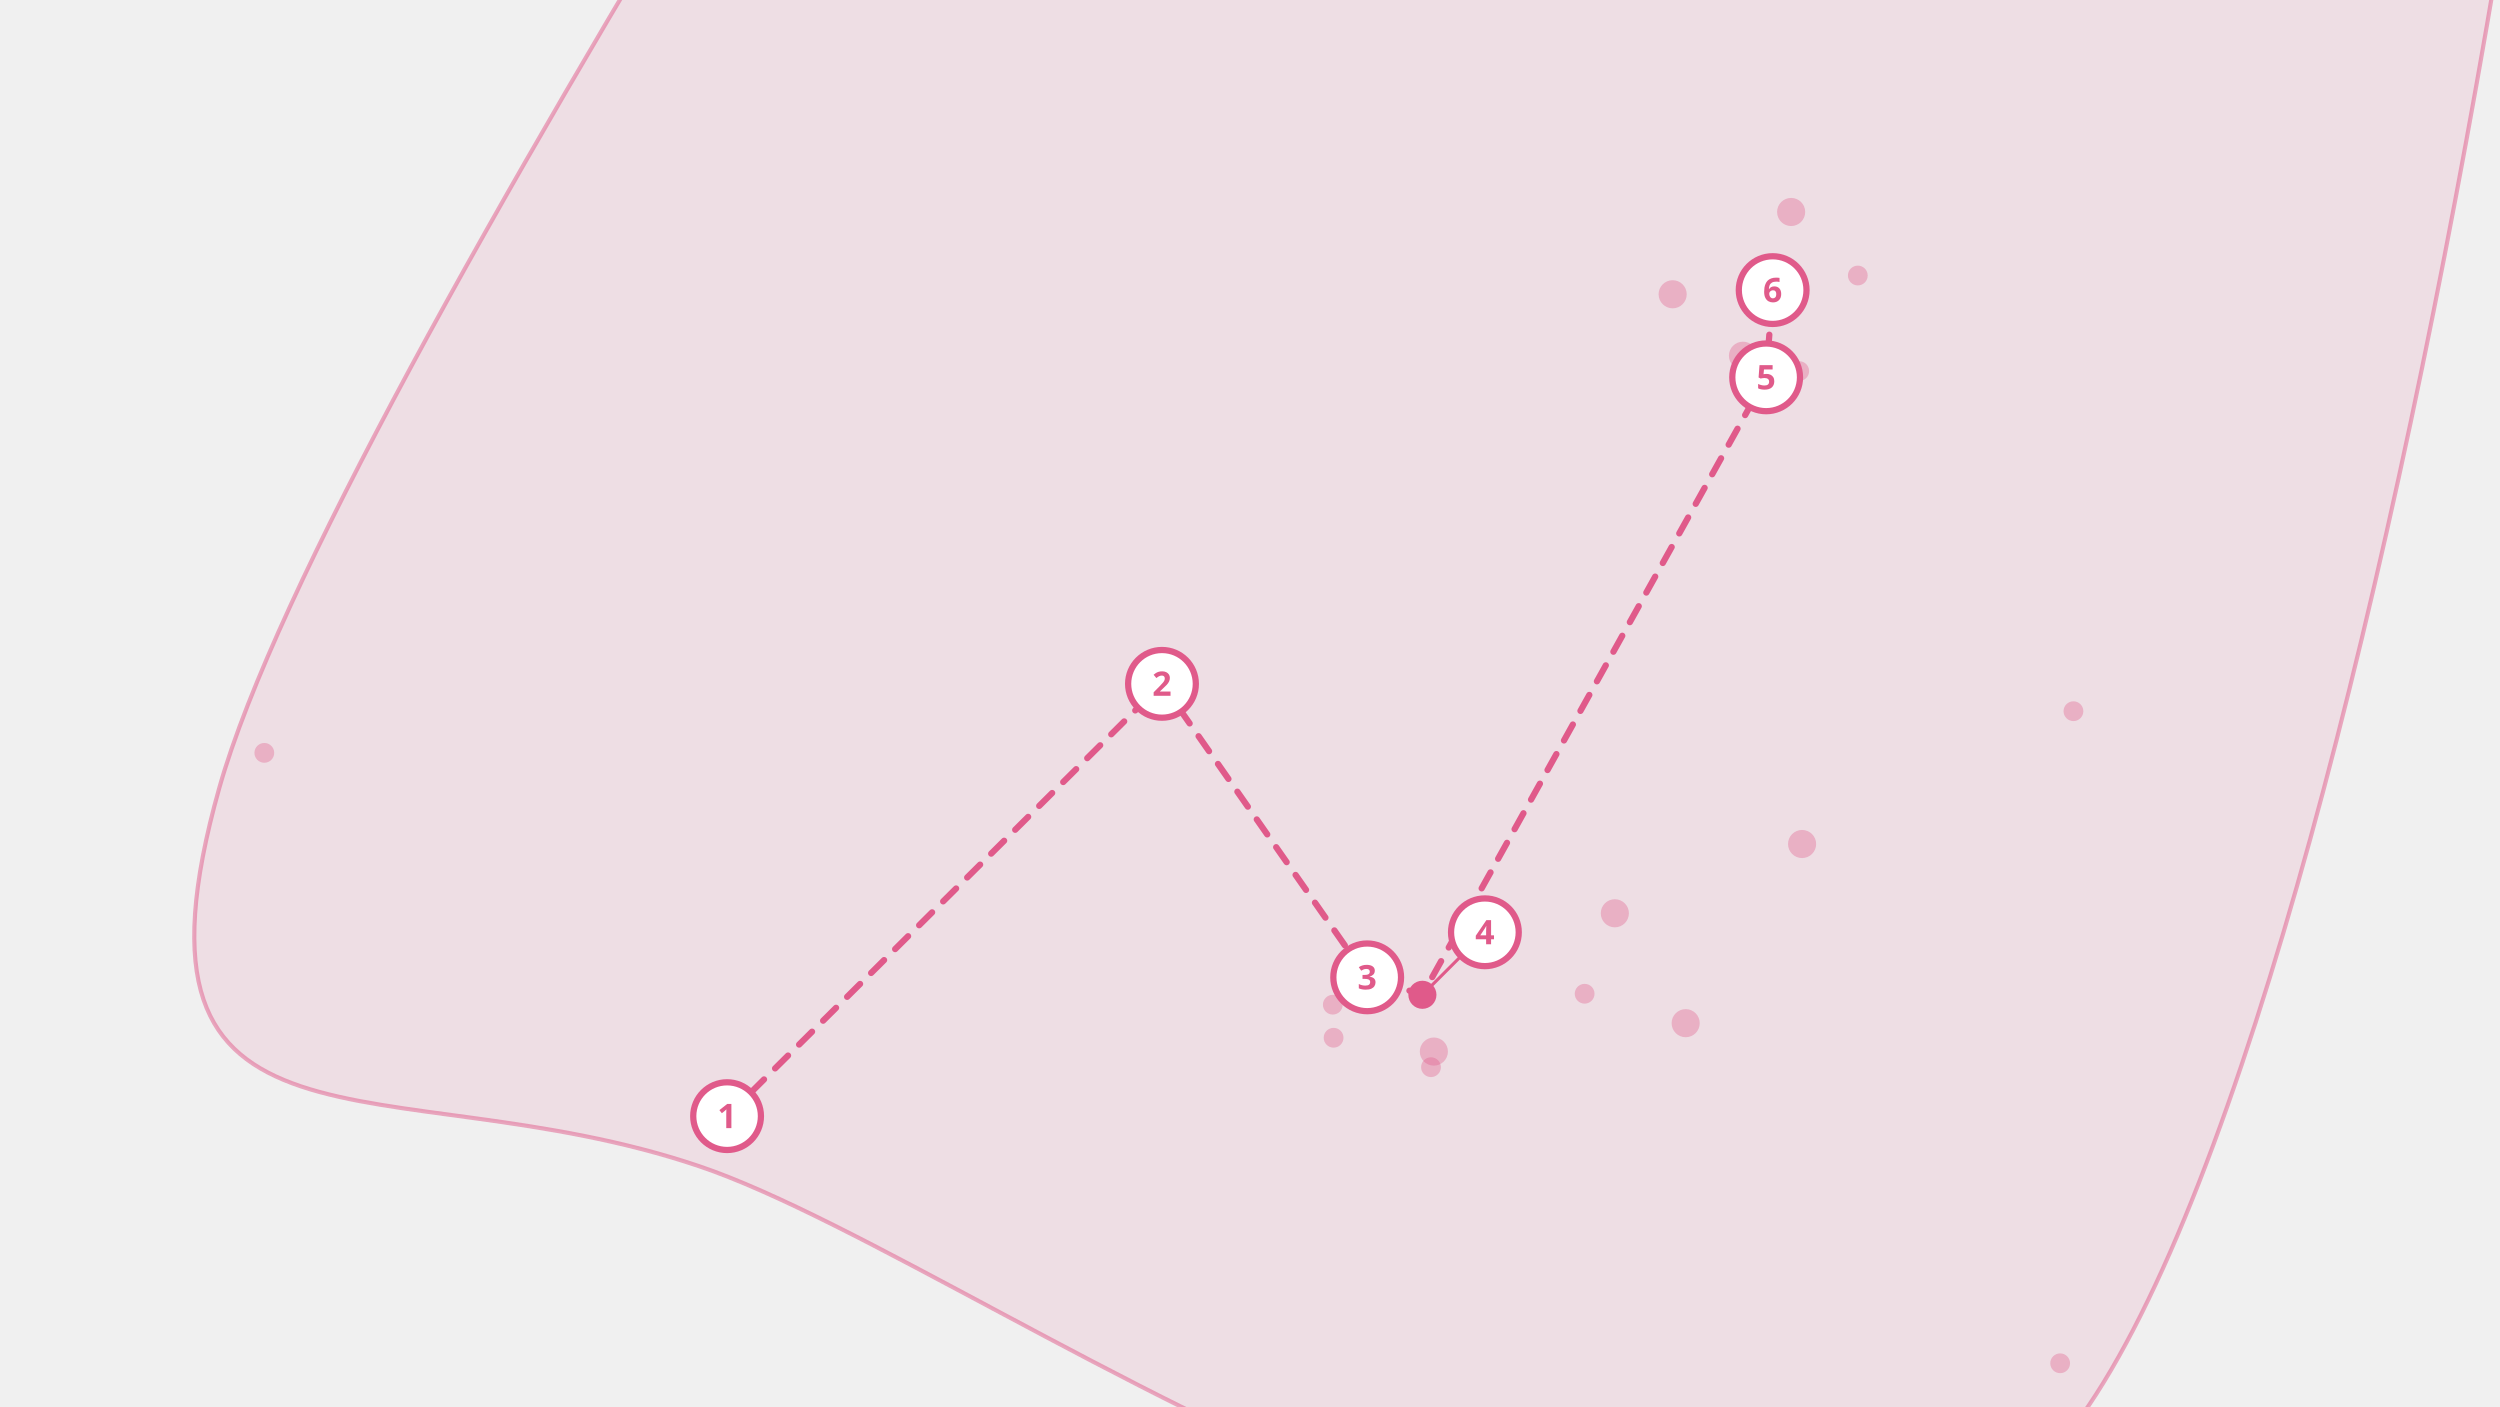
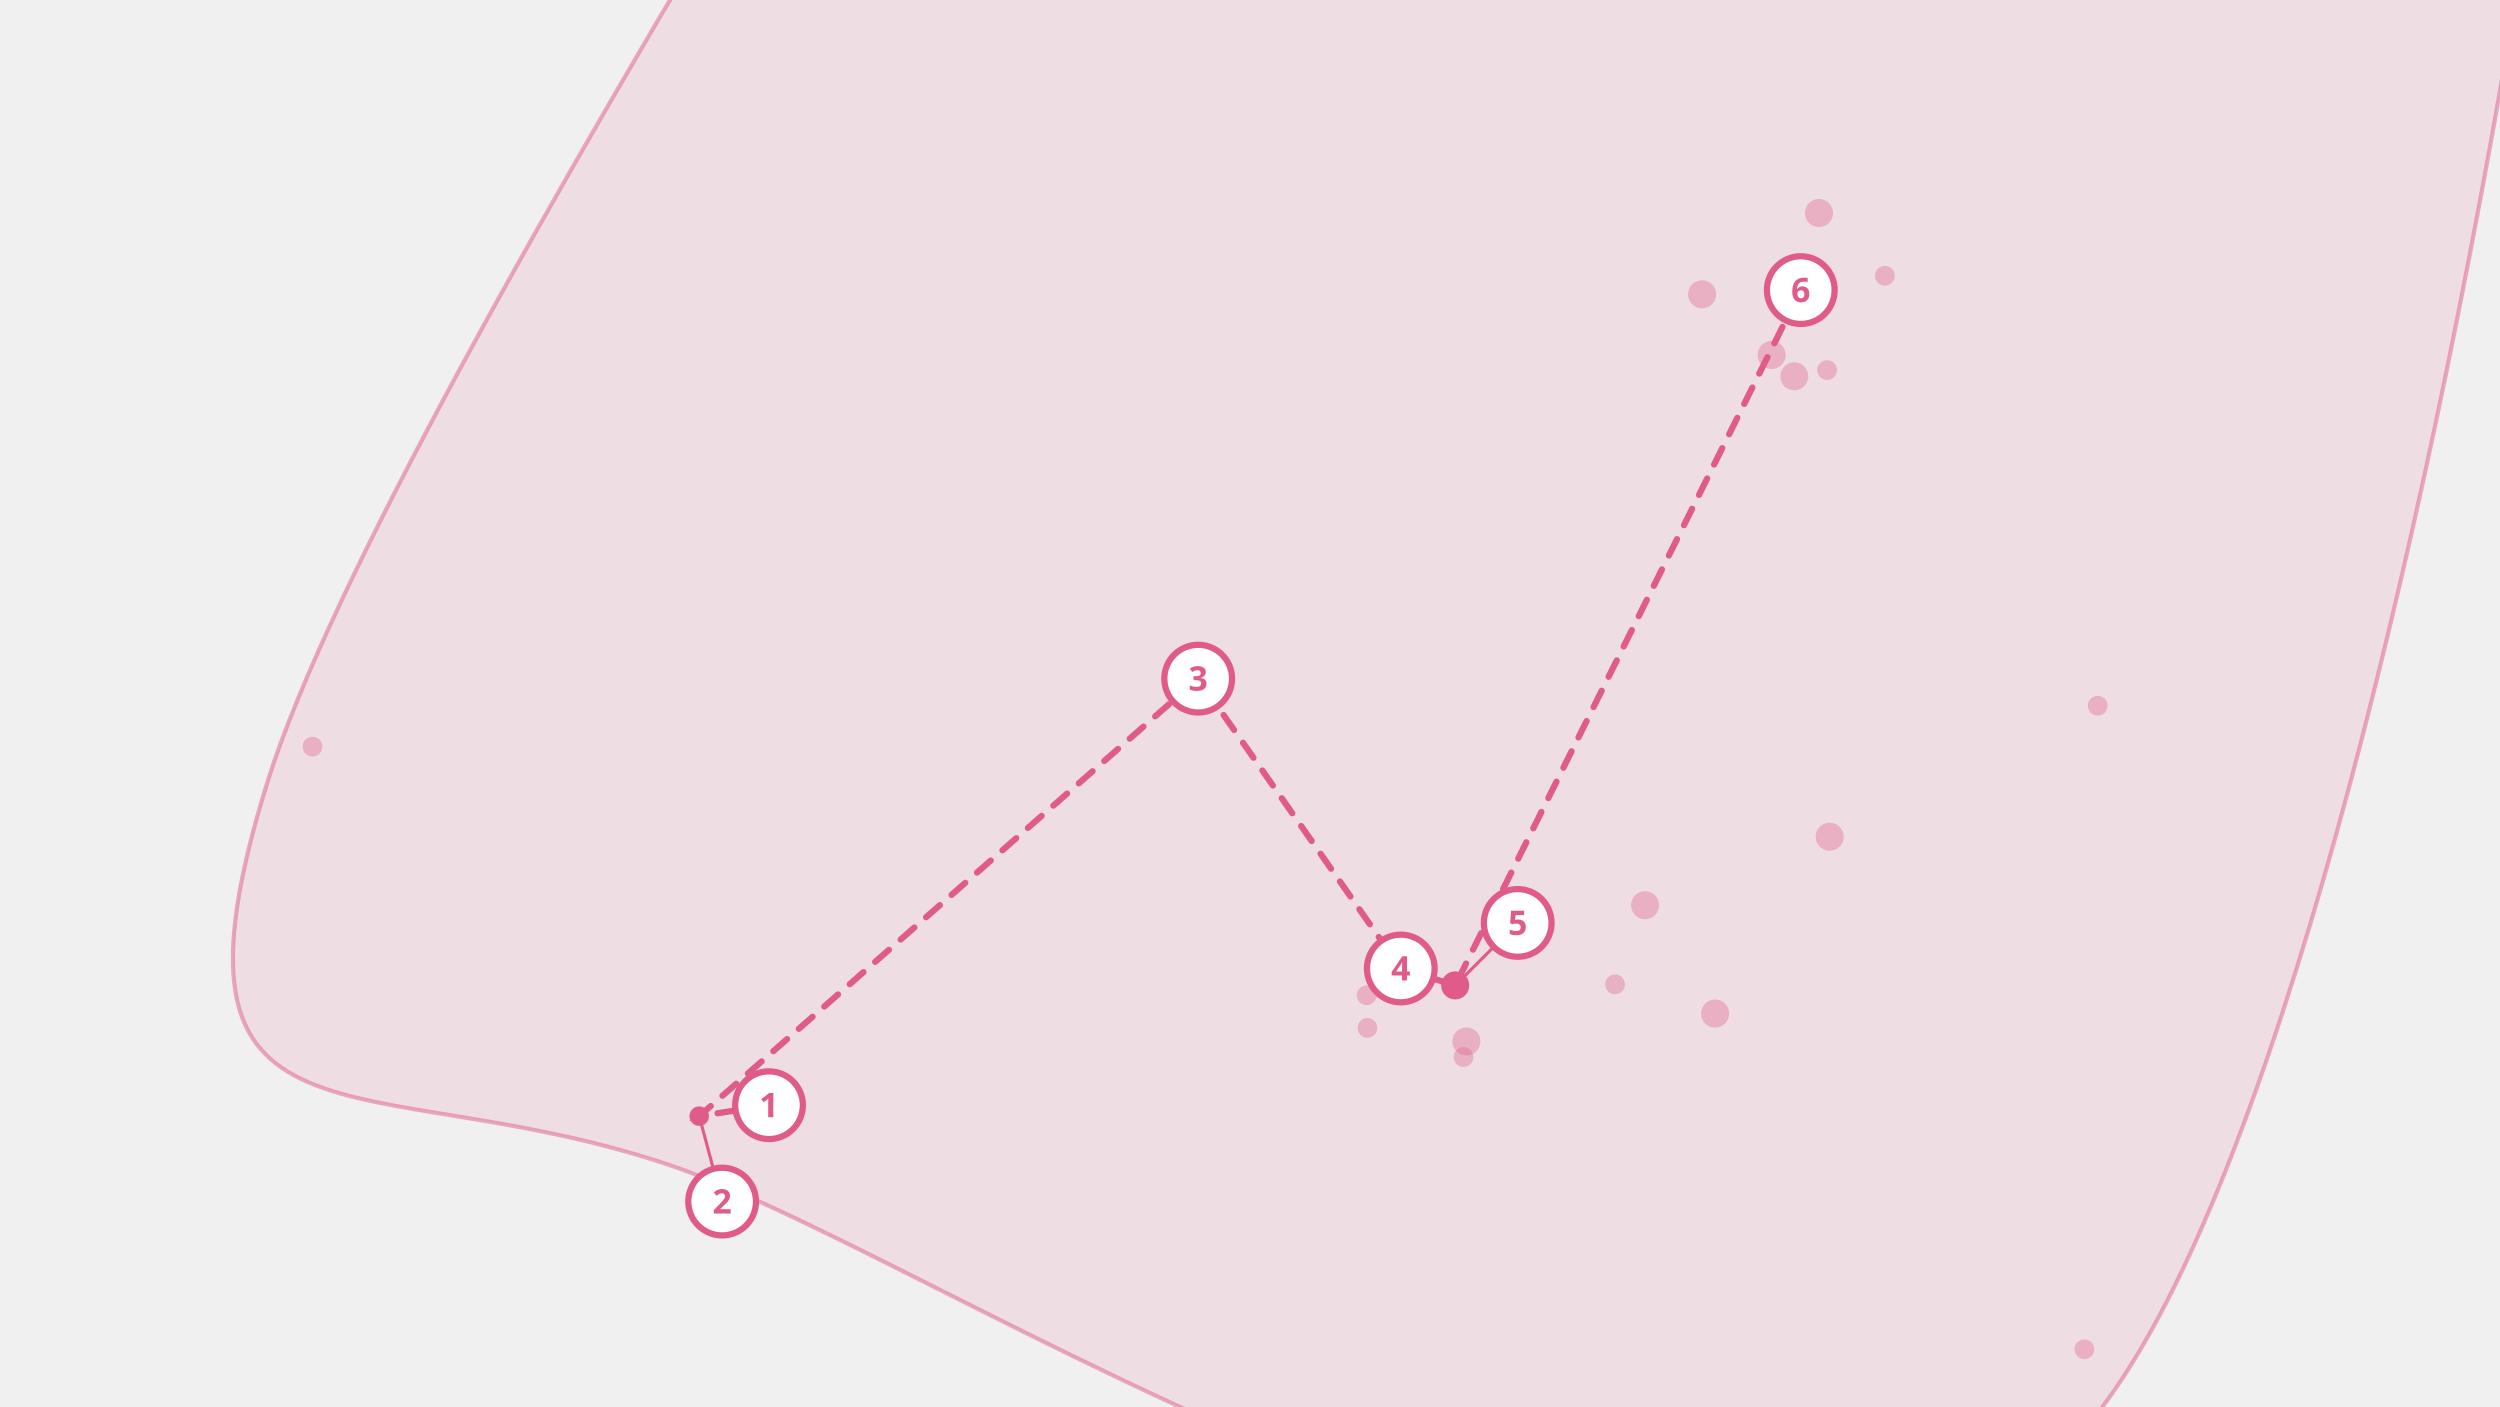
<svg xmlns="http://www.w3.org/2000/svg" viewBox="0 0 960 540" width="960" height="540" role="img" aria-labelledby="t d">
-   <path d="M84.2 302.6C127.1 150.6 428.8 -304 525.6 -464.5C622.4 -625 584.6 -639.6 665.2 -660.3C745.8 -681 986.7 -789.6 1009 -588.9C1031.3 -388.2 922.5 371.2 799.1 544C675.7 716.8 387.5 488 268.4 447.8C149.3 407.6 41.3 454.7 84.2 302.6Z" fill="#E05A8A" fill-opacity=".12" stroke="#E05A8A" stroke-opacity=".5" stroke-width="1.6" stroke-linejoin="round" />
-   <circle cx="546.2" cy="382" r="5.4" fill="#E05A8A" />
-   <circle cx="279.2" cy="428.6" r="5.4" fill="#E05A8A" />
-   <circle cx="642.3" cy="113" r="5.4" fill="#E05A8A" fill-opacity=".35" />
-   <circle cx="525" cy="375.3" r="3.8" fill="#E05A8A" fill-opacity=".8" />
-   <circle cx="678.2" cy="144.9" r="5.4" fill="#E05A8A" />
-   <circle cx="446.2" cy="262.6" r="3.8" fill="#E05A8A" fill-opacity=".8" />
-   <circle cx="713.4" cy="105.8" r="3.8" fill="#E05A8A" fill-opacity=".35" />
-   <circle cx="791.1" cy="523.5" r="3.8" fill="#E05A8A" fill-opacity=".35" />
-   <circle cx="680.7" cy="111.4" r="5.4" fill="#E05A8A" />
-   <circle cx="690.9" cy="142.5" r="3.8" fill="#E05A8A" fill-opacity=".35" />
-   <circle cx="511.8" cy="385.8" r="3.8" fill="#E05A8A" fill-opacity=".35" />
-   <circle cx="683.6" cy="106.8" r="3.8" fill="#E05A8A" fill-opacity=".35" />
-   <circle cx="687.8" cy="81.4" r="5.4" fill="#E05A8A" fill-opacity=".35" />
-   <circle cx="669.3" cy="136.6" r="5.4" fill="#E05A8A" fill-opacity=".35" />
-   <circle cx="796.2" cy="273.1" r="3.8" fill="#E05A8A" fill-opacity=".35" />
-   <circle cx="692" cy="324.1" r="5.4" fill="#E05A8A" fill-opacity=".35" />
-   <circle cx="518.8" cy="371.7" r="5.4" fill="#E05A8A" fill-opacity=".35" />
-   <circle cx="512.1" cy="398.5" r="3.8" fill="#E05A8A" fill-opacity=".35" />
-   <circle cx="620.1" cy="350.7" r="5.4" fill="#E05A8A" fill-opacity=".35" />
-   <circle cx="608.5" cy="381.6" r="3.8" fill="#E05A8A" fill-opacity=".35" />
-   <circle cx="550.6" cy="403.8" r="5.4" fill="#E05A8A" fill-opacity=".35" />
-   <circle cx="549.5" cy="409.8" r="3.8" fill="#E05A8A" fill-opacity=".35" />
-   <circle cx="101.5" cy="289.1" r="3.8" fill="#E05A8A" fill-opacity=".35" />
-   <circle cx="647.3" cy="392.9" r="5.4" fill="#E05A8A" fill-opacity=".35" />
-   <path d="M279.2 428.6L446.2 262.6L525 375.3L546.2 382L678.2 144.9L680.7 111.4" fill="none" stroke="#E05A8A" stroke-width="2.4" stroke-dasharray="7 6" stroke-linecap="round" />
-   <circle cx="279.2" cy="428.6" r="13" fill="#fff" stroke="#E05A8A" stroke-width="2.4" />
-   <text x="279.2" y="433.2" text-anchor="middle" font-family="Figtree, system-ui, sans-serif" font-size="13" font-weight="700" fill="#E05A8A">1</text>
-   <circle cx="446.2" cy="262.6" r="13" fill="#fff" stroke="#E05A8A" stroke-width="2.4" />
-   <text x="446.2" y="267.2" text-anchor="middle" font-family="Figtree, system-ui, sans-serif" font-size="13" font-weight="700" fill="#E05A8A">2</text>
-   <circle cx="525" cy="375.3" r="13" fill="#fff" stroke="#E05A8A" stroke-width="2.4" />
-   <text x="525" y="379.9" text-anchor="middle" font-family="Figtree, system-ui, sans-serif" font-size="13" font-weight="700" fill="#E05A8A">3</text>
-   <path d="M546.2 382L570.2 358" stroke="#E05A8A" stroke-width="1.2" />
-   <circle cx="546.2" cy="382" r="3.5" fill="#E05A8A" />
-   <circle cx="570.2" cy="358" r="13" fill="#fff" stroke="#E05A8A" stroke-width="2.4" />
-   <text x="570.2" y="362.6" text-anchor="middle" font-family="Figtree, system-ui, sans-serif" font-size="13" font-weight="700" fill="#E05A8A">4</text>
-   <circle cx="678.2" cy="144.9" r="13" fill="#fff" stroke="#E05A8A" stroke-width="2.4" />
-   <text x="678.2" y="149.5" text-anchor="middle" font-family="Figtree, system-ui, sans-serif" font-size="13" font-weight="700" fill="#E05A8A">5</text>
-   <circle cx="680.7" cy="111.4" r="13" fill="#fff" stroke="#E05A8A" stroke-width="2.4" />
-   <text x="680.7" y="116" text-anchor="middle" font-family="Figtree, system-ui, sans-serif" font-size="13" font-weight="700" fill="#E05A8A">6</text>
+   <path d="M102.7 300.3C149.6 149.5 443.2 -298.8 538.8 -457.2C634.4 -615.6 596.9 -629.9 676.4 -650.3C755.9 -670.7 993.7 -777.9 1015.7 -579.8C1037.7 -381.7 935 367.3 808.6 538.5C682.2 709.7 374.8 487.1 257.1 447.4C139.5 407.7 55.8 451.1 102.7 300.3Z" fill="#E05A8A" fill-opacity=".12" stroke="#E05A8A" stroke-opacity=".5" stroke-width="1.6" stroke-linejoin="round" />
+   <circle cx="558.8" cy="378.4" r="5.4" fill="#E05A8A" />
+   <circle cx="295.3" cy="424.4" r="5.4" fill="#E05A8A" />
+   <circle cx="653.6" cy="113" r="5.4" fill="#E05A8A" fill-opacity=".35" />
+   <circle cx="537.9" cy="371.9" r="3.8" fill="#E05A8A" fill-opacity=".8" />
+   <circle cx="689" cy="144.5" r="5.4" fill="#E05A8A" fill-opacity=".35" />
+   <circle cx="460.1" cy="260.6" r="3.8" fill="#E05A8A" fill-opacity=".8" />
+   <circle cx="268.5" cy="428.6" r="3.8" fill="#E05A8A" fill-opacity=".8" />
+   <circle cx="723.8" cy="105.9" r="3.8" fill="#E05A8A" fill-opacity=".35" />
+   <circle cx="800.4" cy="518.1" r="3.8" fill="#E05A8A" fill-opacity=".35" />
+   <circle cx="691.5" cy="111.4" r="5.4" fill="#E05A8A" />
+   <circle cx="701.6" cy="142.1" r="3.8" fill="#E05A8A" fill-opacity=".35" />
+   <circle cx="524.8" cy="382.2" r="3.8" fill="#E05A8A" fill-opacity=".35" />
+   <circle cx="694.4" cy="106.9" r="3.8" fill="#E05A8A" fill-opacity=".35" />
+   <circle cx="698.5" cy="81.8" r="5.4" fill="#E05A8A" fill-opacity=".35" />
+   <circle cx="680.3" cy="136.3" r="5.4" fill="#E05A8A" fill-opacity=".35" />
+   <circle cx="805.5" cy="271" r="3.8" fill="#E05A8A" fill-opacity=".35" />
+   <circle cx="702.6" cy="321.3" r="5.4" fill="#E05A8A" fill-opacity=".35" />
+   <circle cx="531.8" cy="368.3" r="5.4" fill="#E05A8A" fill-opacity=".35" />
+   <circle cx="525.1" cy="394.7" r="3.8" fill="#E05A8A" fill-opacity=".35" />
+   <circle cx="631.7" cy="347.6" r="5.4" fill="#E05A8A" fill-opacity=".35" />
+   <circle cx="620.2" cy="378" r="3.8" fill="#E05A8A" fill-opacity=".35" />
+   <circle cx="563.1" cy="399.9" r="5.4" fill="#E05A8A" fill-opacity=".35" />
+   <circle cx="562" cy="405.9" r="3.8" fill="#E05A8A" fill-opacity=".35" />
+   <circle cx="120" cy="286.7" r="3.8" fill="#E05A8A" fill-opacity=".35" />
+   <circle cx="658.6" cy="389.2" r="5.4" fill="#E05A8A" fill-opacity=".35" />
+   <path d="M295.3 424.4L268.5 428.6L460.1 260.6L537.9 371.9L558.8 378.4L691.5 111.4" fill="none" stroke="#E05A8A" stroke-width="2.4" stroke-dasharray="7 6" stroke-linecap="round" />
+   <circle cx="295.3" cy="424.4" r="13" fill="#fff" stroke="#E05A8A" stroke-width="2.4" />
+   <text x="295.3" y="429" text-anchor="middle" font-family="Figtree, system-ui, sans-serif" font-size="13" font-weight="700" fill="#E05A8A">1</text>
+   <path d="M268.5 428.6L277.3 461.4" stroke="#E05A8A" stroke-width="1.2" />
+   <circle cx="268.5" cy="428.6" r="3.5" fill="#E05A8A" />
+   <circle cx="277.3" cy="461.4" r="13" fill="#fff" stroke="#E05A8A" stroke-width="2.4" />
+   <text x="277.3" y="466" text-anchor="middle" font-family="Figtree, system-ui, sans-serif" font-size="13" font-weight="700" fill="#E05A8A">2</text>
+   <circle cx="460.1" cy="260.6" r="13" fill="#fff" stroke="#E05A8A" stroke-width="2.4" />
+   <text x="460.1" y="265.2" text-anchor="middle" font-family="Figtree, system-ui, sans-serif" font-size="13" font-weight="700" fill="#E05A8A">3</text>
+   <circle cx="537.9" cy="371.9" r="13" fill="#fff" stroke="#E05A8A" stroke-width="2.4" />
+   <text x="537.9" y="376.5" text-anchor="middle" font-family="Figtree, system-ui, sans-serif" font-size="13" font-weight="700" fill="#E05A8A">4</text>
+   <path d="M558.8 378.4L582.8 354.4" stroke="#E05A8A" stroke-width="1.2" />
+   <circle cx="558.8" cy="378.4" r="3.5" fill="#E05A8A" />
+   <circle cx="582.8" cy="354.4" r="13" fill="#fff" stroke="#E05A8A" stroke-width="2.4" />
+   <text x="582.8" y="359" text-anchor="middle" font-family="Figtree, system-ui, sans-serif" font-size="13" font-weight="700" fill="#E05A8A">5</text>
+   <circle cx="691.5" cy="111.4" r="13" fill="#fff" stroke="#E05A8A" stroke-width="2.4" />
+   <text x="691.5" y="116" text-anchor="middle" font-family="Figtree, system-ui, sans-serif" font-size="13" font-weight="700" fill="#E05A8A">6</text>
</svg>
